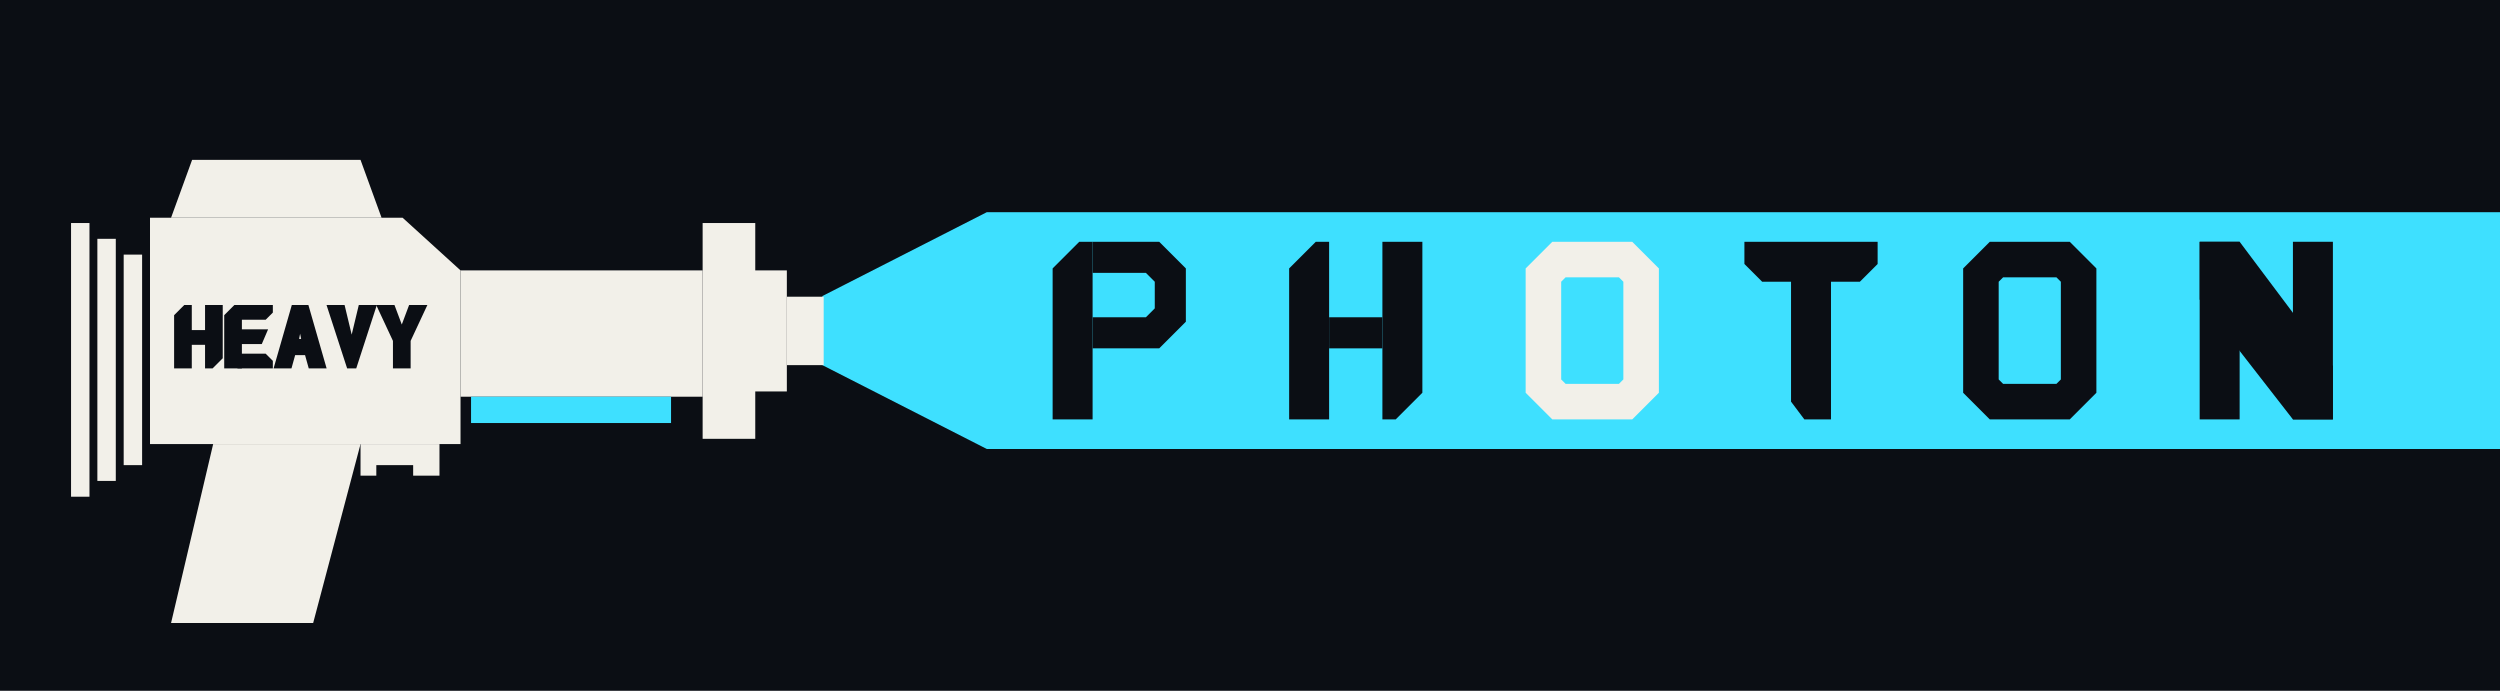
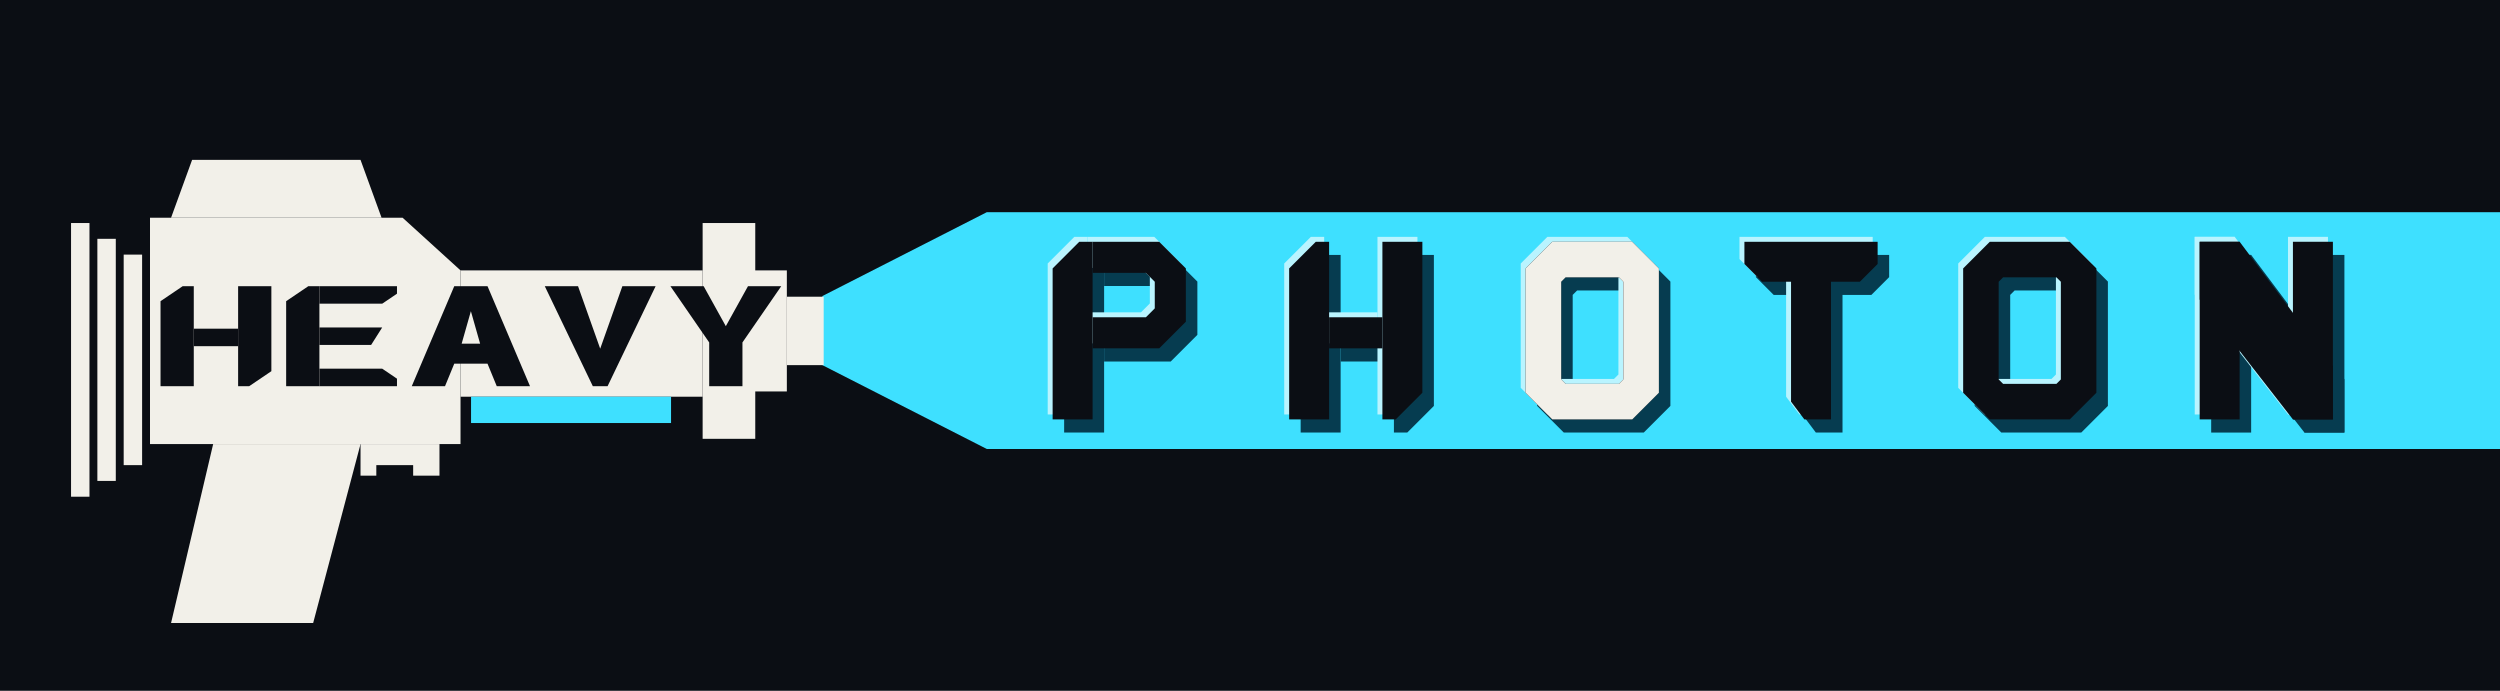
<svg xmlns="http://www.w3.org/2000/svg" viewBox="0 0 1520 420" width="1520" height="420">
  <rect width="1520" height="420" fill="#0B0E14" />
  <path fill="#3EE0FF" d="M500,180 L600,129 L1520,129 L1520,273 L600,273 L500,222 Z" />
-   <g fill="#0B0E14" transform="translate(640 147) scale(1.35)">
-     <g transform="translate(0.0 0)">
-       <path fill-rule="evenodd" transform="translate(0 0)" d="M18,0 L48,0 L60,12 L60,36 L48,48 L18,48 L18,34 L42,34 L46,30 L46,18 L42,14 L18,14 Z" />
-       <polygon points="0,12 12,0 18,0 18,80 0,80" />
+   <g fill="#063C50" transform="translate(7 8)">
+     <g transform="translate(640 147) scale(1.35)">
+       <g transform="translate(0.0 0)">
+         <path fill-rule="evenodd" transform="translate(0 0)" d="M18,0 L48,0 L60,12 L60,36 L48,48 L18,48 L18,34 L42,34 L46,30 L46,18 L42,14 L18,14 Z" />
+         <polygon points="0,12 12,0 18,0 18,80 0,80" />
+       </g>
+       <g transform="translate(106.5185 0)">
+         <rect x="18" y="34" width="24" height="14" />
+         <polygon points="0,12 12,0 18,0 18,80 0,80" />
+         <polygon points="42,0 60,0 60,68 48,80 42,80" />
+       </g>
+       <g transform="translate(213.037 0)">
+         <path fill-rule="evenodd" transform="translate(0 0)" d="M12,0 L48,0 L60,12 L60,68 L48,80 L12,80 L0,68 L0,12 Z M18,16 L42,16 L44,18 L44,62 L42,64 L18,64 L16,62 L16,18 Z" />
+       </g>
+       <g transform="translate(311.5556 0)">
+         <polygon points="0,0 60,0 60,10 52,18 8,18 0,10" />
+         <polygon points="21,14 39,14 39,80 27,80 21,72" />
+       </g>
+       <g transform="translate(410.0741 0)">
+         <path fill-rule="evenodd" transform="translate(0 0)" d="M12,0 L48,0 L60,12 L60,68 L48,80 L12,80 L0,68 L0,12 Z M18,16 L42,16 L44,18 L44,62 L42,64 L18,64 L16,62 L16,18 Z" />
+       </g>
+       <g transform="translate(516.5926 0)">
+         <rect x="0" y="0" width="18" height="80" />
+         <rect x="42" y="0" width="18" height="80" />
+         <polygon points="0,0 18,0 60,56 60,80 42,80 0,26" />
+       </g>
    </g>
-     <g transform="translate(106.5185 0)">
-       <rect x="18" y="34" width="24" height="14" />
-       <polygon points="0,12 12,0 18,0 18,80 0,80" />
-       <polygon points="42,0 60,0 60,68 48,80 42,80" />
+   </g>
+   <g fill="#B9F4FF" transform="translate(-3 -3)">
+     <g transform="translate(640 147) scale(1.35)">
+       <g transform="translate(0.0 0)">
+         <path fill-rule="evenodd" transform="translate(0 0)" d="M18,0 L48,0 L60,12 L60,36 L48,48 L18,48 L18,34 L42,34 L46,30 L46,18 L42,14 L18,14 Z" />
+         <polygon points="0,12 12,0 18,0 18,80 0,80" />
+       </g>
+       <g transform="translate(106.5185 0)">
+         <rect x="18" y="34" width="24" height="14" />
+         <polygon points="0,12 12,0 18,0 18,80 0,80" />
+         <polygon points="42,0 60,0 60,68 48,80 42,80" />
+       </g>
+       <g transform="translate(213.037 0)">
+         <path fill-rule="evenodd" transform="translate(0 0)" d="M12,0 L48,0 L60,12 L60,68 L48,80 L12,80 L0,68 L0,12 Z M18,16 L42,16 L44,18 L44,62 L42,64 L18,64 L16,62 L16,18 Z" />
+       </g>
+       <g transform="translate(311.5556 0)">
+         <polygon points="0,0 60,0 60,10 52,18 8,18 0,10" />
+         <polygon points="21,14 39,14 39,80 27,80 21,72" />
+       </g>
+       <g transform="translate(410.0741 0)">
+         <path fill-rule="evenodd" transform="translate(0 0)" d="M12,0 L48,0 L60,12 L60,68 L48,80 L12,80 L0,68 L0,12 Z M18,16 L42,16 L44,18 L44,62 L42,64 L18,64 L16,62 L16,18 Z" />
+       </g>
+       <g transform="translate(516.5926 0)">
+         <rect x="0" y="0" width="18" height="80" />
+         <rect x="42" y="0" width="18" height="80" />
+         <polygon points="0,0 18,0 60,56 60,80 42,80 0,26" />
+       </g>
    </g>
-     <g transform="translate(213.037 0)" fill="#F2F0E9">
+   </g>
+   <g fill="#0B0E14">
+     <g transform="translate(640 147) scale(1.35)">
+       <g transform="translate(0.0 0)">
+         <path fill-rule="evenodd" transform="translate(0 0)" d="M18,0 L48,0 L60,12 L60,36 L48,48 L18,48 L18,34 L42,34 L46,30 L46,18 L42,14 L18,14 Z" />
+         <polygon points="0,12 12,0 18,0 18,80 0,80" />
+       </g>
+       <g transform="translate(106.5185 0)">
+         <rect x="18" y="34" width="24" height="14" />
+         <polygon points="0,12 12,0 18,0 18,80 0,80" />
+         <polygon points="42,0 60,0 60,68 48,80 42,80" />
+       </g>
+       <g transform="translate(213.037 0)">
+         <path fill-rule="evenodd" transform="translate(0 0)" d="M12,0 L48,0 L60,12 L60,68 L48,80 L12,80 L0,68 L0,12 Z M18,16 L42,16 L44,18 L44,62 L42,64 L18,64 L16,62 L16,18 Z" />
+       </g>
+       <g transform="translate(311.5556 0)">
+         <polygon points="0,0 60,0 60,10 52,18 8,18 0,10" />
+         <polygon points="21,14 39,14 39,80 27,80 21,72" />
+       </g>
+       <g transform="translate(410.0741 0)">
+         <path fill-rule="evenodd" transform="translate(0 0)" d="M12,0 L48,0 L60,12 L60,68 L48,80 L12,80 L0,68 L0,12 Z M18,16 L42,16 L44,18 L44,62 L42,64 L18,64 L16,62 L16,18 Z" />
+       </g>
+       <g transform="translate(516.5926 0)">
+         <rect x="0" y="0" width="18" height="80" />
+         <rect x="42" y="0" width="18" height="80" />
+         <polygon points="0,0 18,0 60,56 60,80 42,80 0,26" />
+       </g>
+     </g>
+   </g>
+   <g fill="#F2F0E9">
+     <g transform="translate(927.6 147) scale(1.35)">
      <path fill-rule="evenodd" transform="translate(0 0)" d="M12,0 L48,0 L60,12 L60,68 L48,80 L12,80 L0,68 L0,12 Z M18,16 L42,16 L44,18 L44,62 L42,64 L18,64 L16,62 L16,18 Z" />
-     </g>
-     <g transform="translate(311.5556 0)">
-       <polygon points="0,0 60,0 60,10 52,18 8,18 0,10" />
-       <polygon points="21,14 39,14 39,80 27,80 21,72" />
-     </g>
-     <g transform="translate(410.0741 0)">
-       <path fill-rule="evenodd" transform="translate(0 0)" d="M12,0 L48,0 L60,12 L60,68 L48,80 L12,80 L0,68 L0,12 Z M18,16 L42,16 L44,18 L44,62 L42,64 L18,64 L16,62 L16,18 Z" />
-     </g>
-     <g transform="translate(516.5926 0)">
-       <rect x="0" y="0" width="18" height="80" />
-       <rect x="42" y="0" width="18" height="80" />
-       <polygon points="0,0 18,0 60,56 60,80 42,80 0,26" />
    </g>
  </g>
  <g transform="translate(40 30) scale(1.6)">
    <g fill="#F2F0E9">
      <rect x="2" y="66" width="7" height="104" />
      <rect x="12" y="72" width="7" height="92" />
      <rect x="22" y="78" width="7" height="80" />
      <path d="M32,64 L128,64 L150,84 L150,150 L32,150 Z" />
      <path d="M56,150 L112,150 L94,218 L40,218 Z" />
      <rect x="112" y="150" width="30" height="12" />
      <path d="M48,42 L112,42 L120,64 L40,64 Z" />
      <path d="M150,84 L242,84 L242,132 L150,132 Z" />
      <path d="M242,66 L262,66 L262,84 L274,84 L274,130 L262,130 L262,148 L242,148 Z" />
      <rect x="274" y="94" width="14" height="26" />
    </g>
    <g fill="#3EE0FF">
      <rect x="154" y="132" width="76" height="10" />
    </g>
    <rect x="118" y="158" width="14" height="8" fill="#0B0E14" />
-     <g fill="#0B0E14" stroke="#0B0E14" stroke-width="6" stroke-linejoin="miter" transform="translate(42 98) scale(0.28)">
+     <g fill="#0B0E14" transform="translate(36 90) scale(0.702 0.475)">
      <g transform="translate(0.0 0)">
        <rect x="18" y="34" width="24" height="14" />
        <polygon points="0,12 12,0 18,0 18,80 0,80" />
        <polygon points="42,0 60,0 60,68 48,80 42,80" />
      </g>
      <g transform="translate(68.0 0)">
        <polygon points="0,12 12,0 18,0 18,80 0,80" />
        <polygon points="18,0 60,0 60,6 52,14 18,14" />
        <polygon points="18,33 52,33 46,47 18,47" />
        <polygon points="18,66 52,66 60,74 60,80 18,80" />
      </g>
      <g transform="translate(136.0 0)">
        <path fill-rule="evenodd" transform="translate(0 0)" d="M23,0 L41,0 L64,80 L46,80 L41,62 L23,62 L18,80 L0,80 Z M32,20 L37,46 L27,46 Z" />
      </g>
      <g transform="translate(208.0 0)">
        <polygon points="0,0 18,0 30,50 42,0 60,0 34,80 26,80" />
      </g>
      <g transform="translate(276.0 0)">
        <polygon points="0,0 18,0 30,32 42,0 60,0 39,45 39,80 21,80 21,45" />
      </g>
    </g>
  </g>
</svg>
